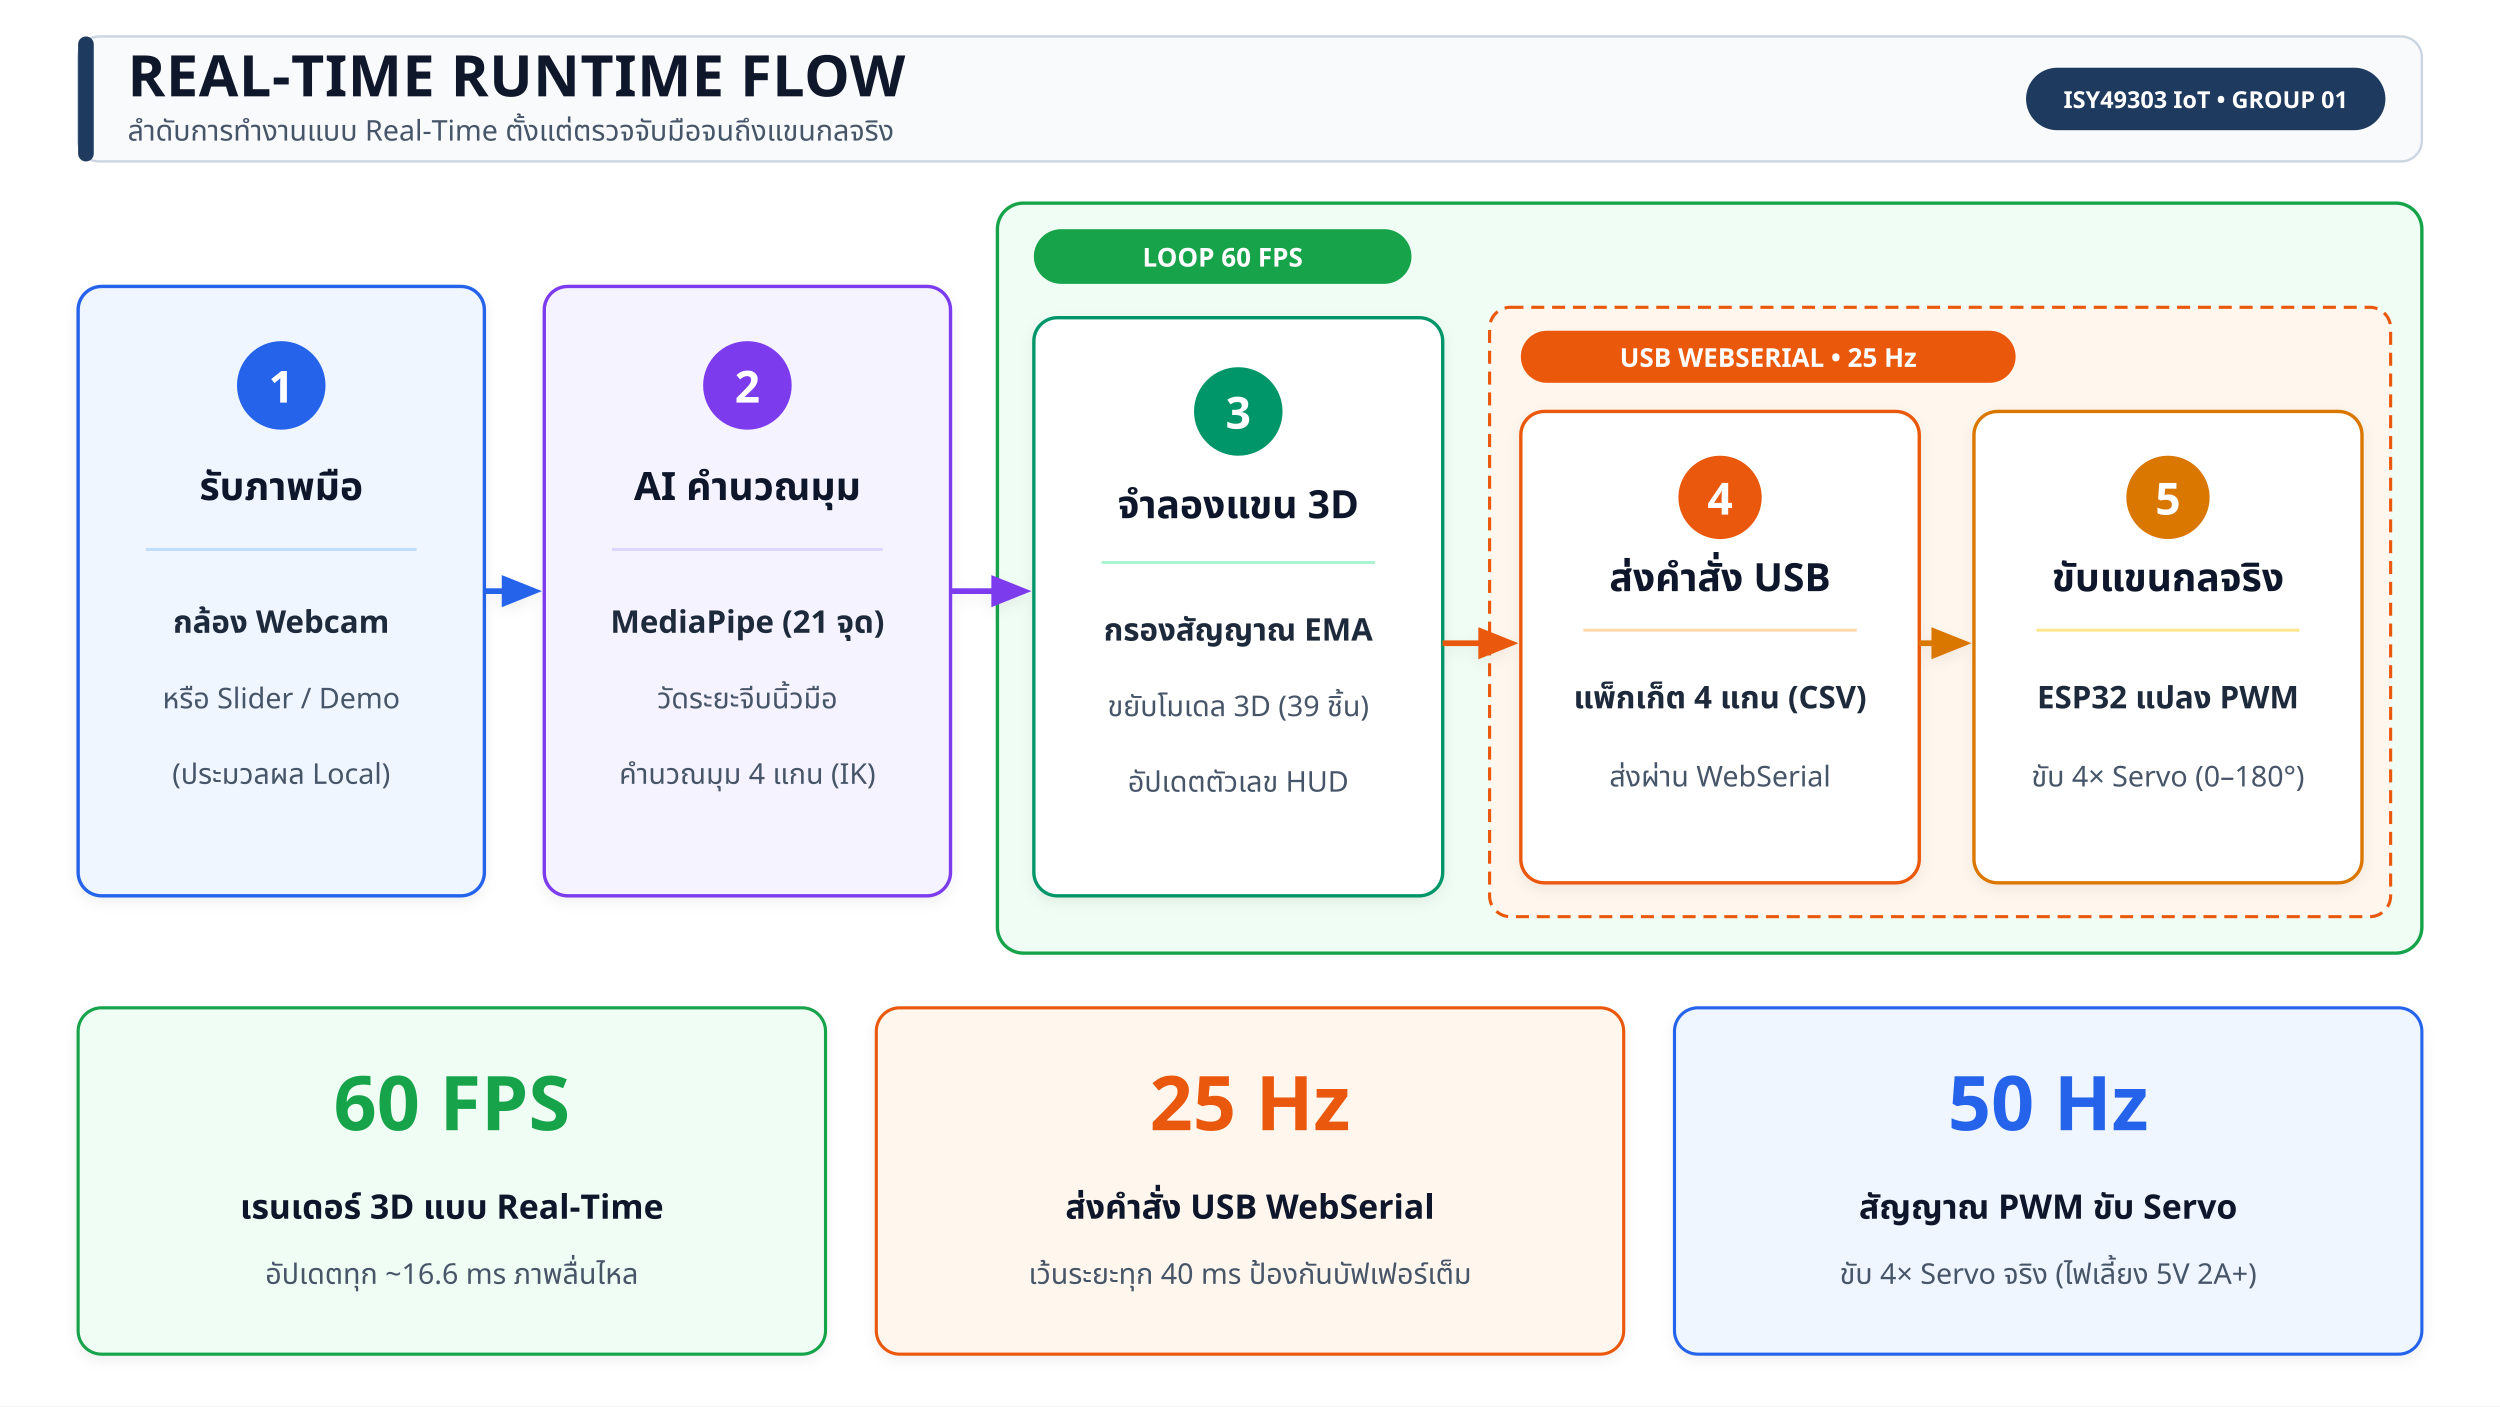
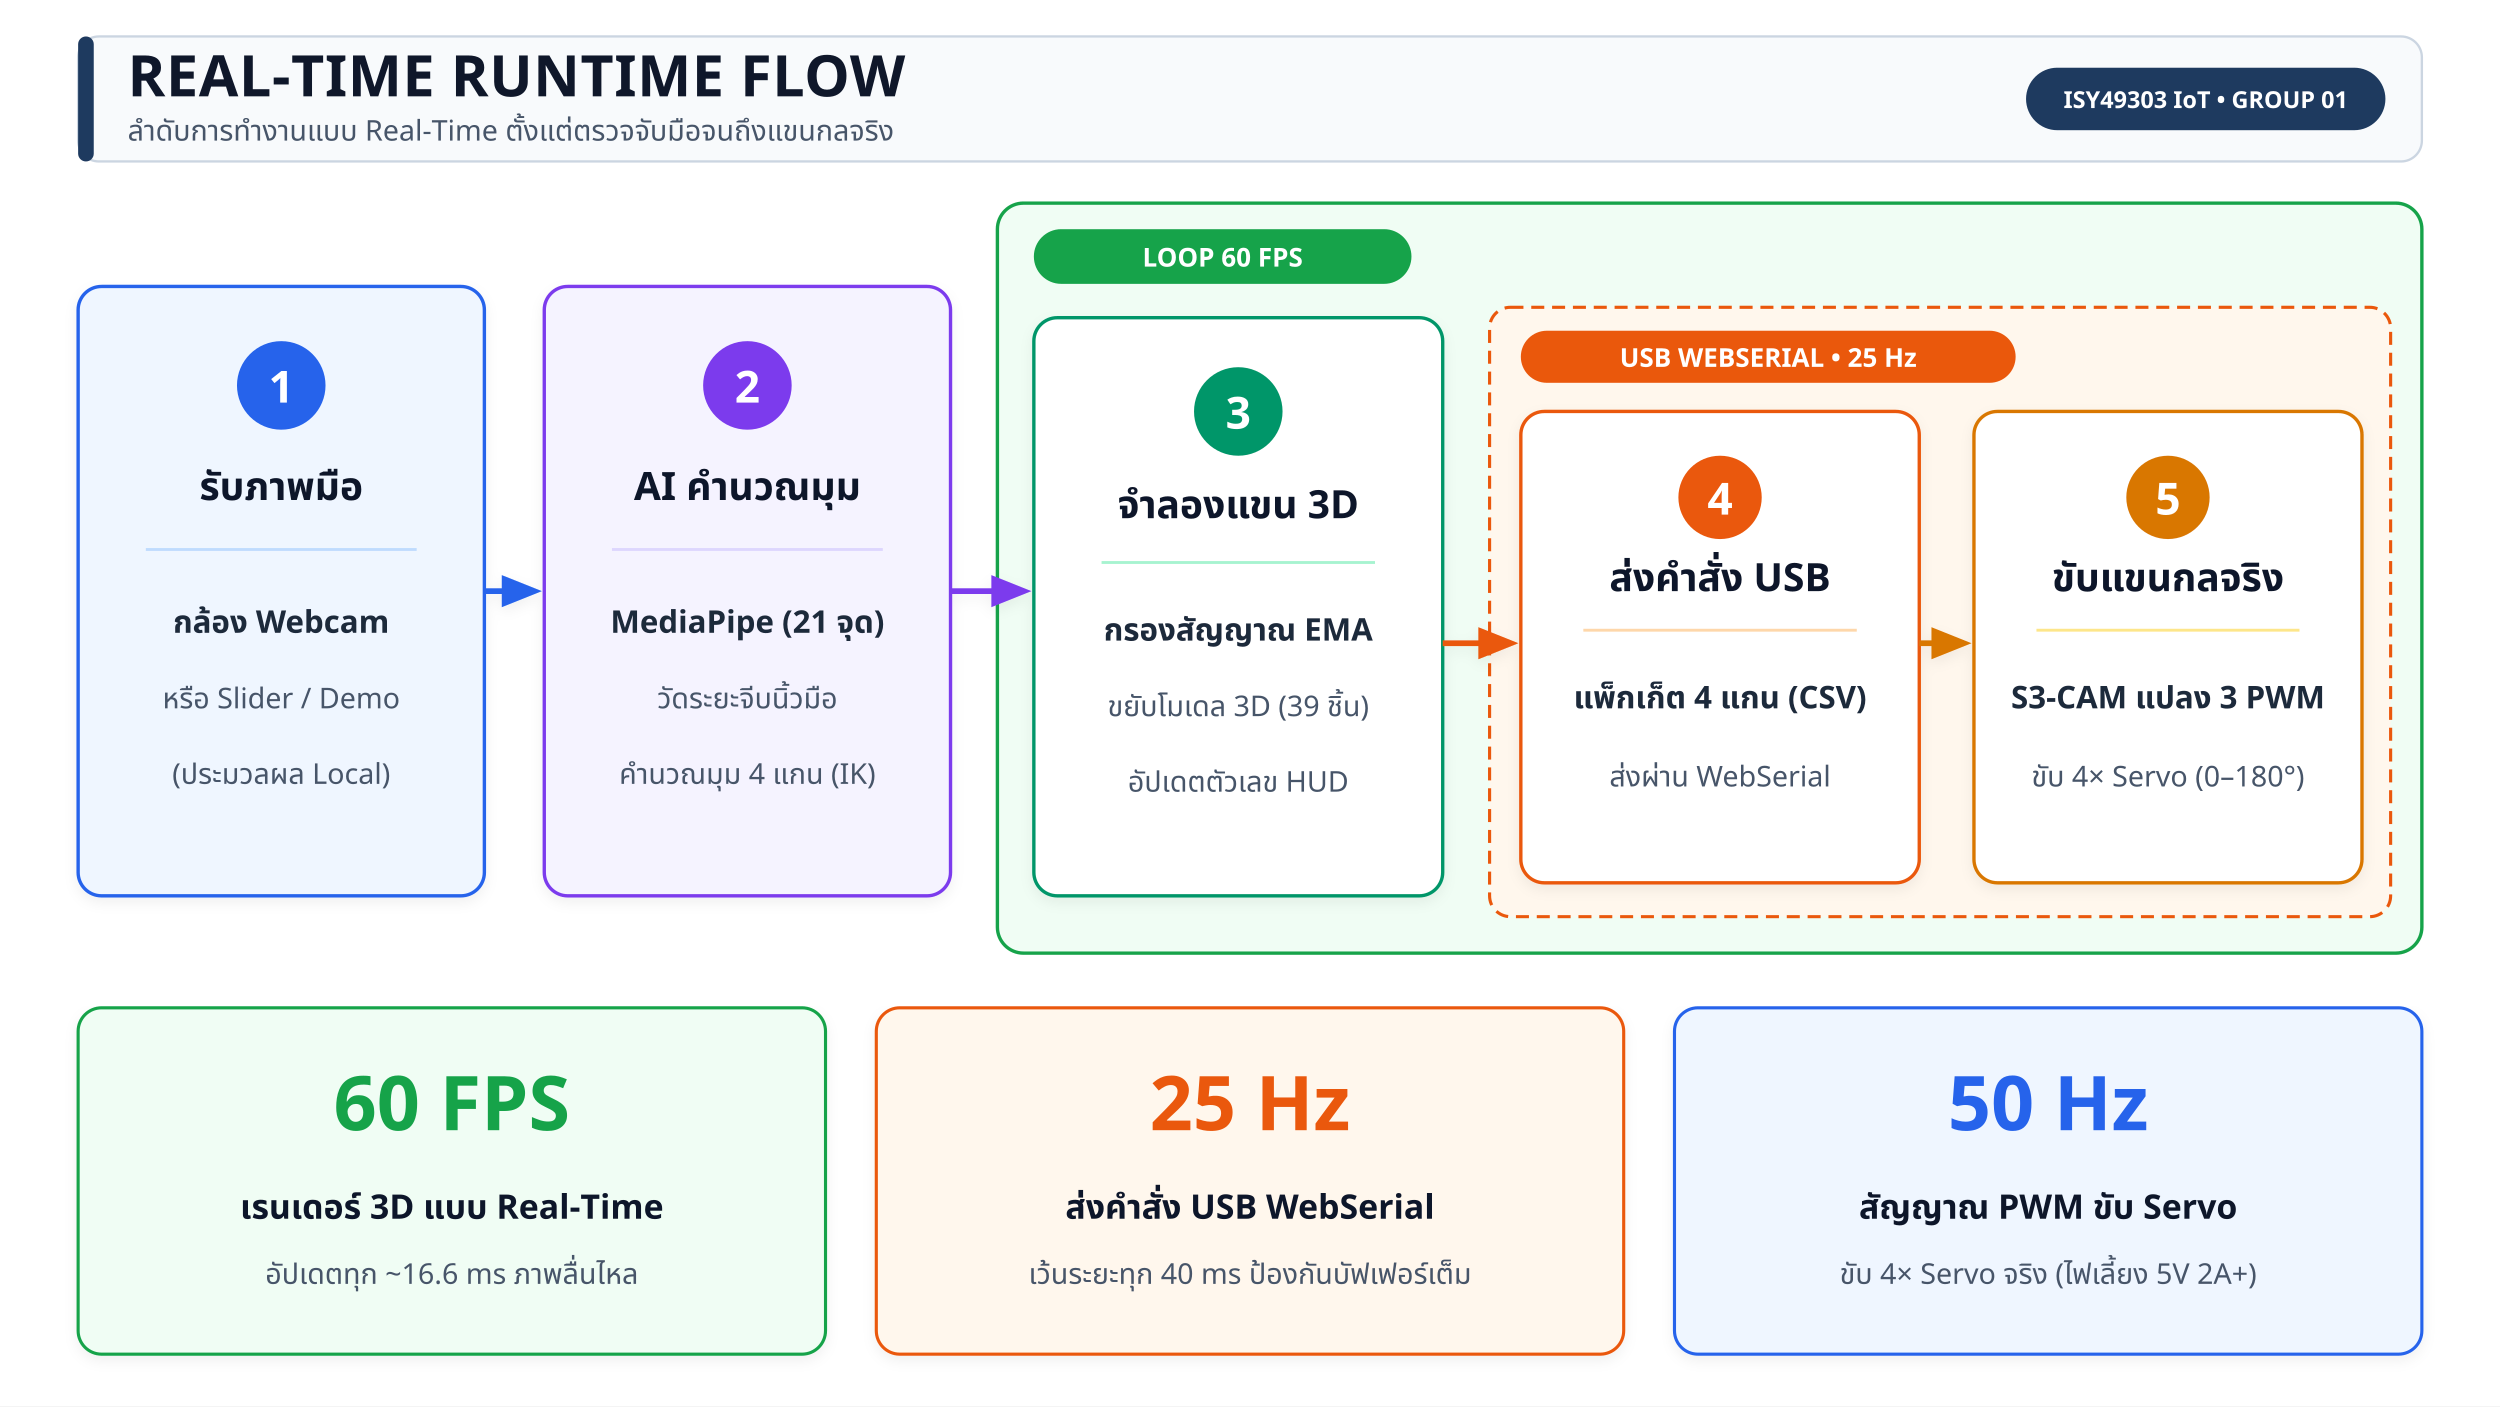
<svg xmlns="http://www.w3.org/2000/svg" viewBox="0 0 1920 1080" width="1920" height="1080">
  <defs>
    <style>
      .sans { font-family: 'Leelawadee UI', 'Segoe UI', 'Noto Sans Thai', Tahoma, sans-serif; }
      .main-title { font-size: 44px; font-weight: 800; fill: #0f172a; letter-spacing: 0.5px; }
      .main-sub { font-size: 22px; font-weight: 500; fill: #475569; }
      .badge-txt { font-size: 18px; font-weight: 700; fill: #ffffff; text-anchor: middle; dominant-baseline: central; }
      .sec-pill { font-size: 20px; font-weight: 800; fill: #ffffff; text-anchor: middle; dominant-baseline: central; }
      .step-num { font-size: 34px; font-weight: 800; fill: #ffffff; text-anchor: middle; dominant-baseline: central; }
      .step-title { font-size: 30px; font-weight: 800; fill: #0f172a; text-anchor: middle; }
      .step-key { font-size: 24px; font-weight: 700; fill: #1e293b; text-anchor: middle; }
      .step-sub { font-size: 22px; font-weight: 500; fill: #475569; text-anchor: middle; }
      .kpi-num { font-size: 58px; font-weight: 800; text-anchor: middle; }
      .kpi-head { font-size: 26px; font-weight: 800; fill: #0f172a; text-anchor: middle; }
      .kpi-sub { font-size: 22px; font-weight: 500; fill: #475569; text-anchor: middle; }
    </style>
    <filter id="cardShadow" x="-1%" y="-2%" width="102%" height="108%">
      <feDropShadow dx="0" dy="4" stdDeviation="5" flood-color="#0f172a" flood-opacity="0.06" />
    </filter>
    <marker id="arr-blue" viewBox="0 0 10 10" refX="8" refY="5" markerWidth="7" markerHeight="7" orient="auto">
      <path d="M 0 1 L 10 5 L 0 9 z" fill="#2563eb" />
    </marker>
    <marker id="arr-purple" viewBox="0 0 10 10" refX="8" refY="5" markerWidth="7" markerHeight="7" orient="auto">
      <path d="M 0 1 L 10 5 L 0 9 z" fill="#7c3aed" />
    </marker>
    <marker id="arr-orange" viewBox="0 0 10 10" refX="8" refY="5" markerWidth="7" markerHeight="7" orient="auto">
      <path d="M 0 1 L 10 5 L 0 9 z" fill="#ea580c" />
    </marker>
    <marker id="arr-amber" viewBox="0 0 10 10" refX="8" refY="5" markerWidth="7" markerHeight="7" orient="auto">
      <path d="M 0 1 L 10 5 L 0 9 z" fill="#d97706" />
    </marker>
  </defs>
  <rect x="0" y="0" width="1920" height="1080" fill="#ffffff" />
  <rect x="60" y="28" width="1800" height="96" rx="16" fill="#f8fafc" stroke="#cbd5e1" stroke-width="1.8" />
  <rect x="60" y="28" width="12" height="96" rx="6" fill="#1e3a5f" />
  <text x="98" y="74" class="sans main-title">REAL-TIME RUNTIME FLOW</text>
  <text x="98" y="108" class="sans main-sub">ลำดับการทำงานแบบ Real-Time ตั้งแต่ตรวจจับมือจนถึงแขนกลจริง</text>
  <rect x="1556" y="52" width="276" height="48" rx="24" fill="#1e3a5f" />
  <text x="1694" y="76" class="sans badge-txt">ISY49303 IoT • GROUP 01</text>
  <rect x="766" y="156" width="1094" height="576" rx="20" fill="#f0fdf4" stroke="#16a34a" stroke-width="2.6" />
  <rect x="794" y="176" width="290" height="42" rx="21" fill="#16a34a" />
  <text x="939" y="197" class="sans sec-pill">LOOP 60 FPS</text>
  <rect x="1144" y="236" width="692" height="468" rx="16" fill="#fff7ed" stroke="#ea580c" stroke-width="2.4" stroke-dasharray="10,6" />
  <rect x="1168" y="254" width="380" height="40" rx="20" fill="#ea580c" />
  <text x="1358" y="274" class="sans sec-pill">USB WEBSERIAL • 25 Hz</text>
  <g filter="url(#cardShadow)">
    <rect x="60" y="220" width="312" height="468" rx="18" fill="#eff6ff" stroke="#2563eb" stroke-width="2.6" />
    <circle cx="216" cy="296" r="34" fill="#2563eb" />
    <text x="216" y="296" class="sans step-num">1</text>
    <text x="216" y="384" class="sans step-title">รับภาพมือ</text>
    <line x1="112" y1="422" x2="320" y2="422" stroke="#bfdbfe" stroke-width="2.2" />
    <text x="216" y="486" class="sans step-key">กล้อง Webcam</text>
    <text x="216" y="544" class="sans step-sub">หรือ Slider / Demo</text>
    <text x="216" y="602" class="sans step-sub">(ประมวลผล Local)</text>
    <line x1="372" y1="454" x2="410" y2="454" stroke="#2563eb" stroke-width="4.4" marker-end="url(#arr-blue)" />
    <rect x="418" y="220" width="312" height="468" rx="18" fill="#f5f3ff" stroke="#7c3aed" stroke-width="2.6" />
    <circle cx="574" cy="296" r="34" fill="#7c3aed" />
    <text x="574" y="296" class="sans step-num">2</text>
    <text x="574" y="384" class="sans step-title">AI คำนวณมุม</text>
    <line x1="470" y1="422" x2="678" y2="422" stroke="#ddd6fe" stroke-width="2.2" />
    <text x="574" y="486" class="sans step-key">MediaPipe (21 จุด)</text>
    <text x="574" y="544" class="sans step-sub">วัดระยะจีบนิ้วมือ</text>
    <text x="574" y="602" class="sans step-sub">คำนวณมุม 4 แกน (IK)</text>
    <line x1="730" y1="454" x2="786" y2="454" stroke="#7c3aed" stroke-width="4.4" marker-end="url(#arr-purple)" />
    <rect x="794" y="244" width="314" height="444" rx="18" fill="#ffffff" stroke="#059669" stroke-width="2.6" />
    <circle cx="951" cy="316" r="34" fill="#059669" />
    <text x="951" y="316" class="sans step-num">3</text>
    <text x="951" y="398" class="sans step-title">จำลองแขน 3D</text>
    <line x1="846" y1="432" x2="1056" y2="432" stroke="#a7f3d0" stroke-width="2.2" />
    <text x="951" y="492" class="sans step-key">กรองสัญญาณ EMA</text>
    <text x="951" y="550" class="sans step-sub">ขยับโมเดล 3D (39 ชิ้น)</text>
    <text x="951" y="608" class="sans step-sub">อัปเดตตัวเลข HUD</text>
    <line x1="1108" y1="494" x2="1160" y2="494" stroke="#ea580c" stroke-width="4.4" marker-end="url(#arr-orange)" />
    <rect x="1168" y="316" width="306" height="362" rx="18" fill="#ffffff" stroke="#ea580c" stroke-width="2.6" />
    <circle cx="1321" cy="382" r="32" fill="#ea580c" />
    <text x="1321" y="382" class="sans step-num">4</text>
    <text x="1321" y="454" class="sans step-title">ส่งคำสั่ง USB</text>
    <line x1="1216" y1="484" x2="1426" y2="484" stroke="#fed7aa" stroke-width="2.2" />
    <text x="1321" y="544" class="sans step-key">แพ็กเก็ต 4 แกน (CSV)</text>
    <text x="1321" y="604" class="sans step-sub">ส่งผ่าน WebSerial</text>
    <line x1="1474" y1="494" x2="1508" y2="494" stroke="#d97706" stroke-width="4.4" marker-end="url(#arr-amber)" />
    <rect x="1516" y="316" width="298" height="362" rx="18" fill="#ffffff" stroke="#d97706" stroke-width="2.6" />
    <circle cx="1665" cy="382" r="32" fill="#d97706" />
    <text x="1665" y="382" class="sans step-num">5</text>
    <text x="1665" y="454" class="sans step-title">ขับแขนกลจริง</text>
    <line x1="1564" y1="484" x2="1766" y2="484" stroke="#fde68a" stroke-width="2.2" />
-     <text x="1665" y="544" class="sans step-key">ESP32 แปลง PWM</text>
+     <text x="1665" y="544" class="sans step-key">S3-CAM แปลง 3 PWM</text>
    <text x="1665" y="604" class="sans step-sub">ขับ 4× Servo (0–180°)</text>
  </g>
  <g filter="url(#cardShadow)">
    <rect x="60" y="774" width="574" height="266" rx="18" fill="#f0fdf4" stroke="#16a34a" stroke-width="2.4" />
    <text x="347" y="868" class="sans kpi-num" fill="#16a34a">60 FPS</text>
    <text x="347" y="936" class="sans kpi-head">เรนเดอร์ 3D แบบ Real-Time</text>
    <text x="347" y="986" class="sans kpi-sub">อัปเดตทุก ~16.6 ms ภาพลื่นไหล</text>
    <rect x="673" y="774" width="574" height="266" rx="18" fill="#fff7ed" stroke="#ea580c" stroke-width="2.4" />
    <text x="960" y="868" class="sans kpi-num" fill="#ea580c">25 Hz</text>
    <text x="960" y="936" class="sans kpi-head">ส่งคำสั่ง USB WebSerial</text>
    <text x="960" y="986" class="sans kpi-sub">เว้นระยะทุก 40 ms ป้องกันบัฟเฟอร์เต็ม</text>
    <rect x="1286" y="774" width="574" height="266" rx="18" fill="#eff6ff" stroke="#2563eb" stroke-width="2.4" />
    <text x="1573" y="868" class="sans kpi-num" fill="#2563eb">50 Hz</text>
    <text x="1573" y="936" class="sans kpi-head">สัญญาณ PWM ขับ Servo</text>
    <text x="1573" y="986" class="sans kpi-sub">ขับ 4× Servo จริง (ไฟเลี้ยง 5V 2A+)</text>
  </g>
</svg>
